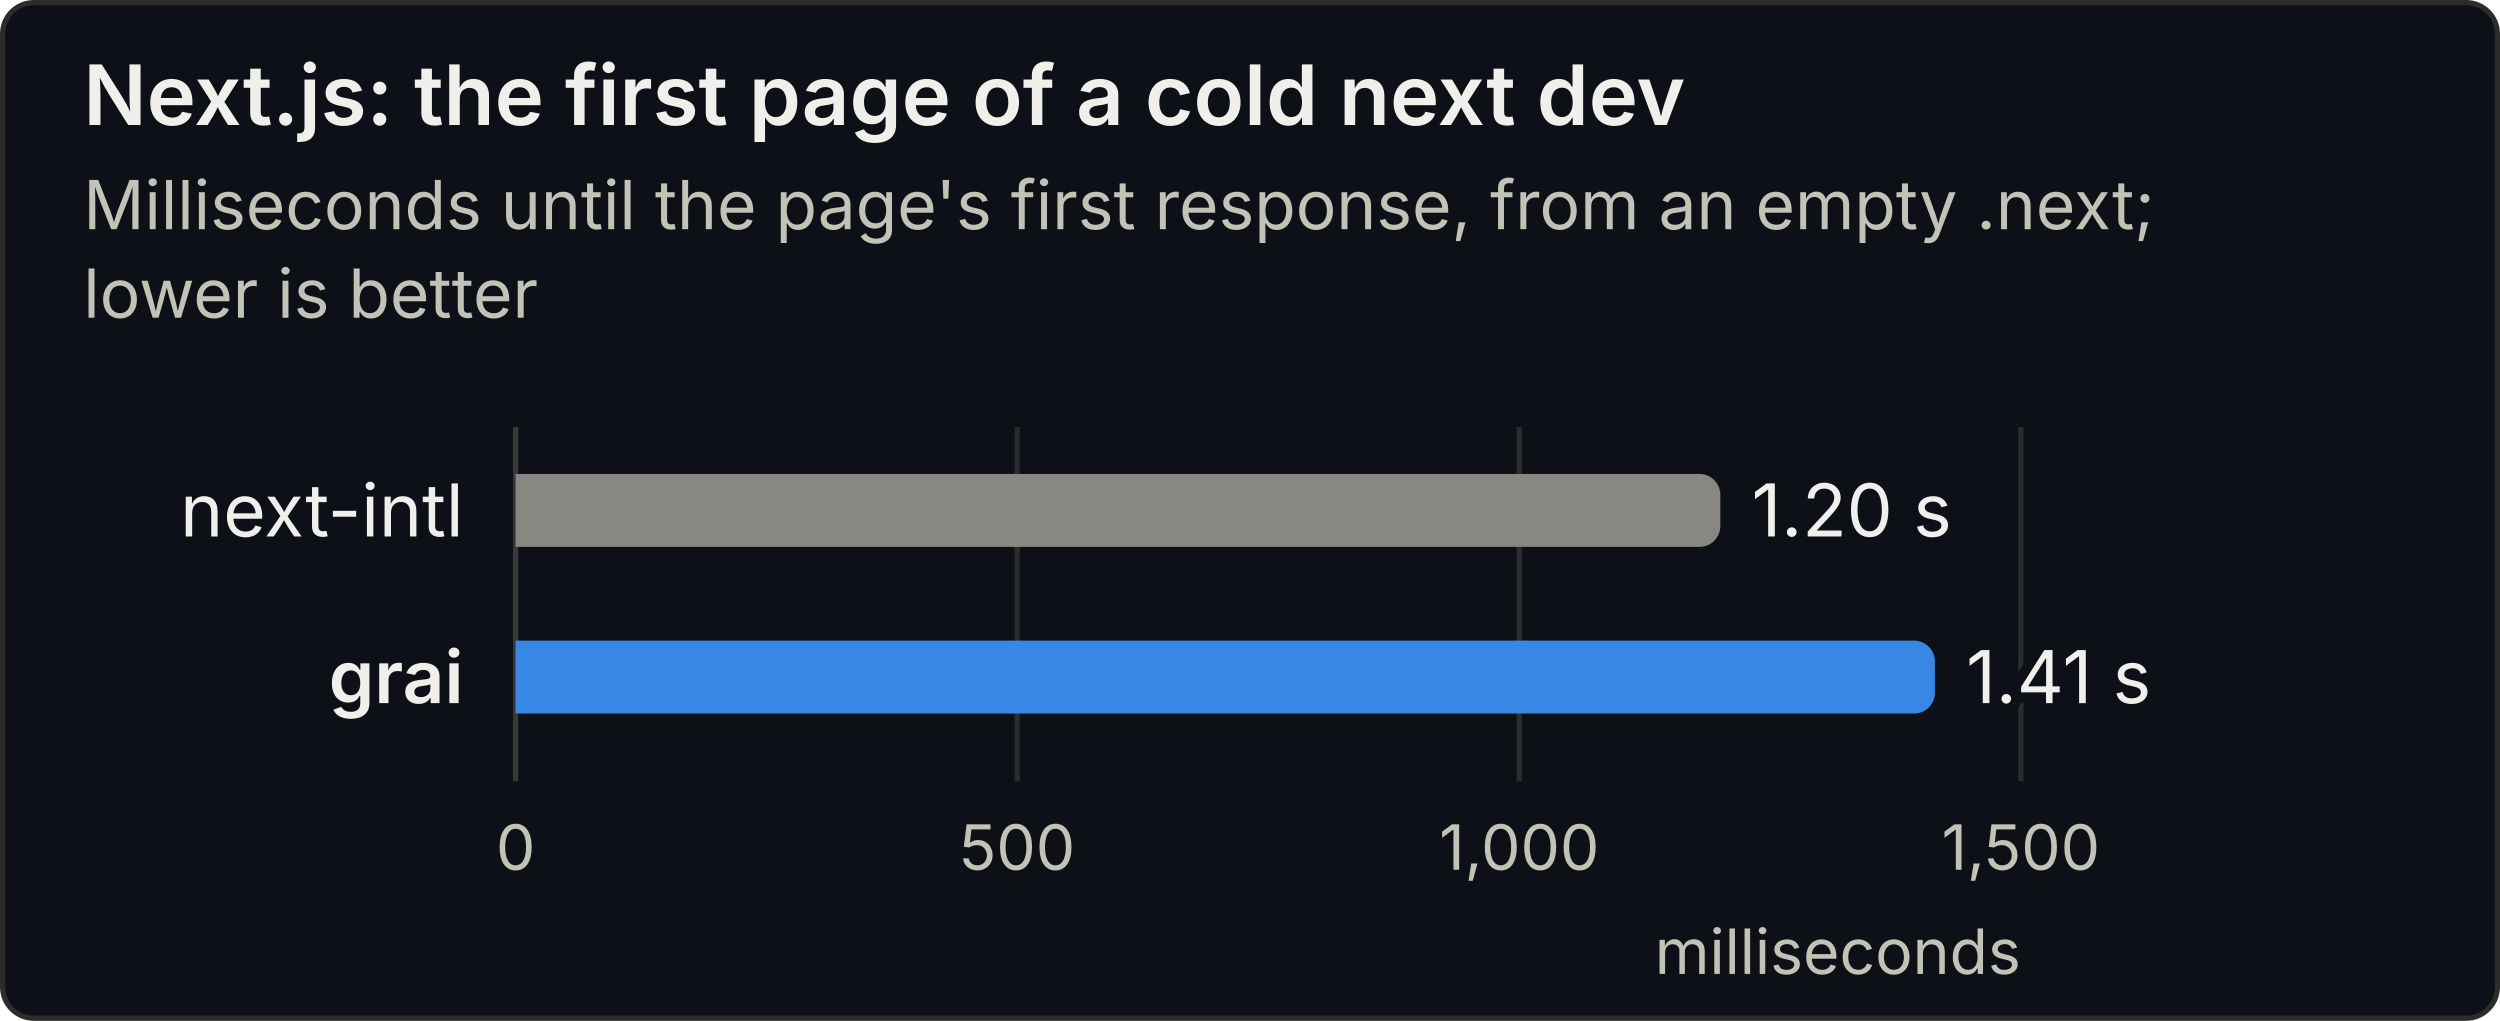
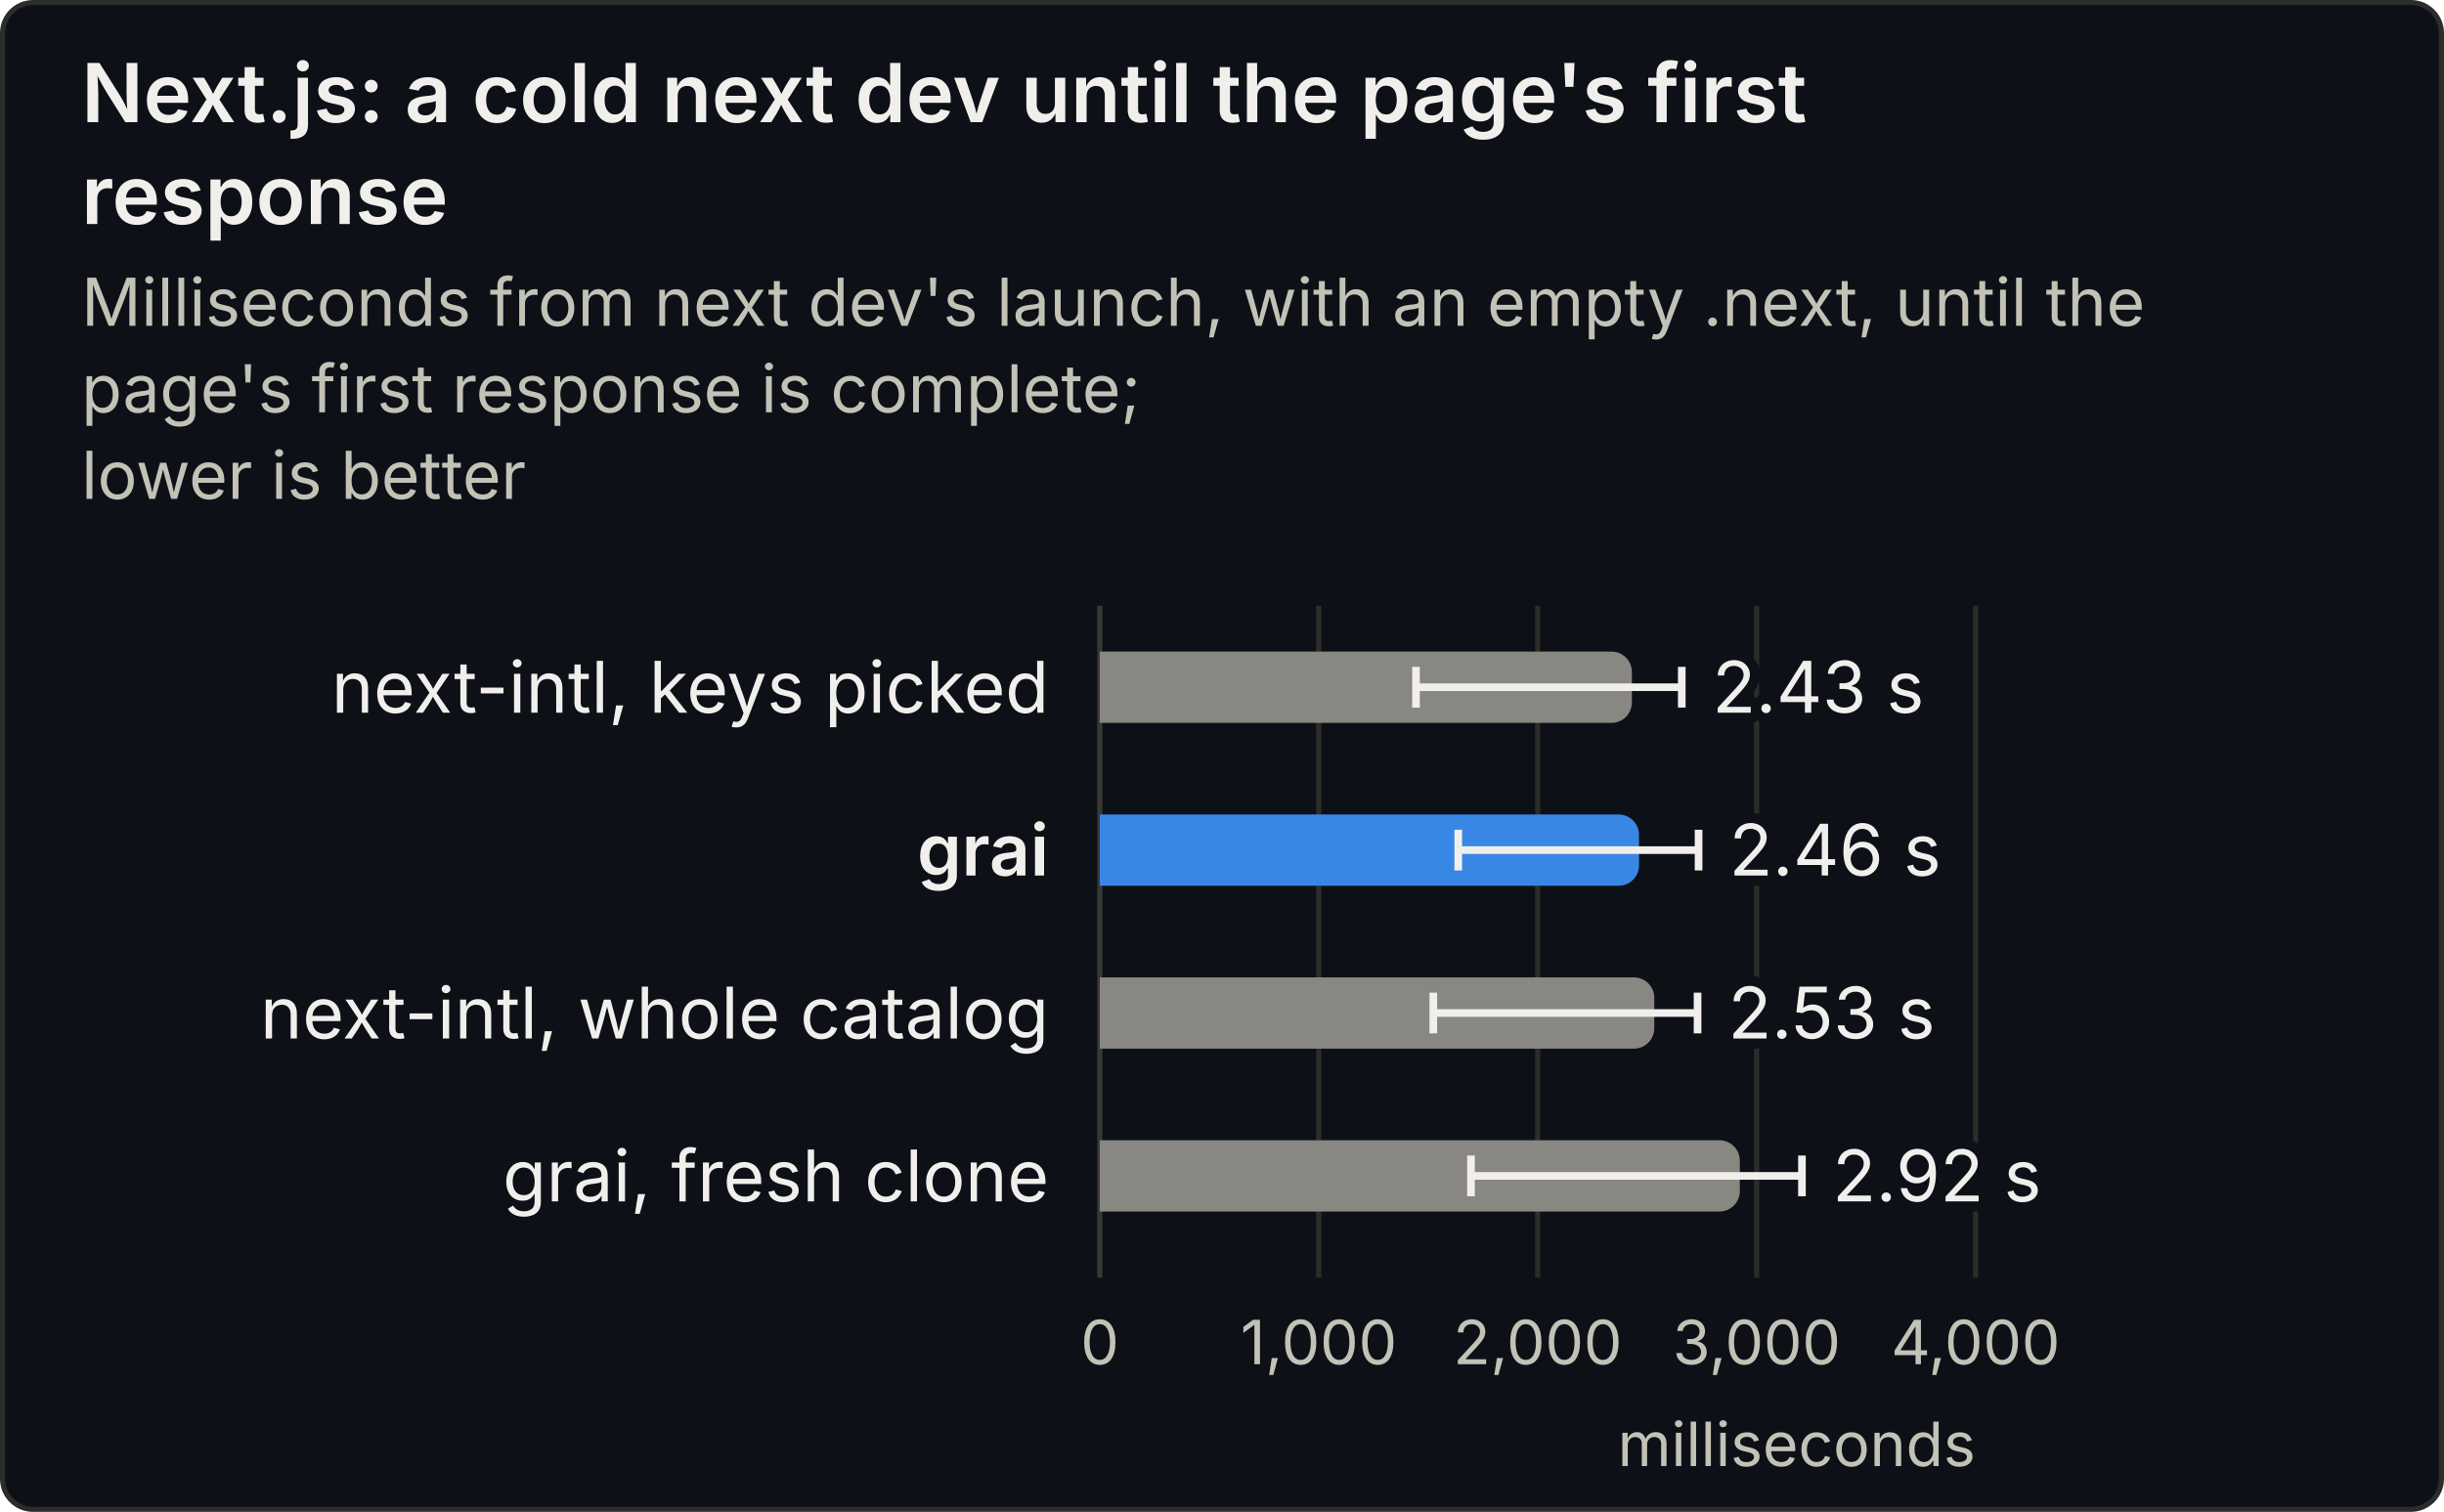
- <svg xmlns="http://www.w3.org/2000/svg" viewBox="0 0 480 196" width="480" height="196" font-family="system-ui, -apple-system, 'Segoe UI', sans-serif">
-   <rect x="0.5" y="0.5" width="479" height="195" rx="6" fill="#0d1117" stroke="#2c2c2a" />
-   <text x="16" y="24" font-size="16" font-weight="600" fill="#f0efec">Next.js: the first page of a cold next dev</text>
-   <text x="16" y="44" font-size="13" fill="#c3c2b7">Milliseconds until the page's first response, from an empty .next;</text>
-   <text x="16" y="61" font-size="13" fill="#c3c2b7">lower is better</text>
-   <line x1="99" y1="82" x2="99" y2="150" stroke="#383835" stroke-width="1" />
-   <text x="99" y="167" font-size="12" text-anchor="middle" fill="#c3c2b7" style="font-variant-numeric: tabular-nums">0</text>
-   <line x1="195.3" y1="82" x2="195.3" y2="150" stroke="#2c2c2a" stroke-width="1" />
-   <text x="195.3" y="167" font-size="12" text-anchor="middle" fill="#c3c2b7" style="font-variant-numeric: tabular-nums">500</text>
-   <line x1="291.7" y1="82" x2="291.7" y2="150" stroke="#2c2c2a" stroke-width="1" />
-   <text x="291.7" y="167" font-size="12" text-anchor="middle" fill="#c3c2b7" style="font-variant-numeric: tabular-nums">1,000</text>
-   <line x1="388" y1="82" x2="388" y2="150" stroke="#2c2c2a" stroke-width="1" />
-   <text x="388" y="167" font-size="12" text-anchor="middle" fill="#c3c2b7" style="font-variant-numeric: tabular-nums">1,500</text>
-   <text x="89" y="103" font-size="14" text-anchor="end" fill="#f0efec">next-intl</text>
-   <path d="M99,91H326.3A4,4 0 0 1 330.3,95V101A4,4 0 0 1 326.3,105H99Z" fill="#898781" />
-   <text x="336.3" y="103" font-size="14" fill="#f0efec" stroke="#0d1117" stroke-width="4" stroke-linejoin="round" paint-order="stroke" style="font-variant-numeric: tabular-nums">1.20 s</text>
-   <text x="89" y="135" font-size="14" text-anchor="end" font-weight="600" fill="#f0efec">grai</text>
-   <path d="M99,123H367.5A4,4 0 0 1 371.5,127V133A4,4 0 0 1 367.5,137H99Z" fill="#3987e5" />
-   <text x="377.5" y="135" font-size="14" fill="#f0efec" stroke="#0d1117" stroke-width="4" stroke-linejoin="round" paint-order="stroke" style="font-variant-numeric: tabular-nums">1.41 s</text>
-   <text x="388" y="187" font-size="12" text-anchor="end" fill="#c3c2b7">milliseconds</text>
+ <svg xmlns="http://www.w3.org/2000/svg" viewBox="0 0 480 297" width="480" height="297" font-family="system-ui, -apple-system, 'Segoe UI', sans-serif">
+   <rect x="0.5" y="0.5" width="479" height="296" rx="6" fill="#0d1117" stroke="#2c2c2a" />
+   <text x="16" y="24" font-size="16" font-weight="600" fill="#f0efec">Next.js: a cold next dev until the page's first</text>
+   <text x="16" y="44" font-size="16" font-weight="600" fill="#f0efec">response</text>
+   <text x="16" y="64" font-size="13" fill="#c3c2b7">Milliseconds from next dev's launch, with an empty .next, until the</text>
+   <text x="16" y="81" font-size="13" fill="#c3c2b7">page's first response is complete;</text>
+   <text x="16" y="98" font-size="13" fill="#c3c2b7">lower is better</text>
+   <line x1="216" y1="119" x2="216" y2="251" stroke="#383835" stroke-width="1" />
+   <text x="216" y="268" font-size="12" text-anchor="middle" fill="#c3c2b7" style="font-variant-numeric: tabular-nums">0</text>
+   <line x1="259" y1="119" x2="259" y2="251" stroke="#2c2c2a" stroke-width="1" />
+   <text x="259" y="268" font-size="12" text-anchor="middle" fill="#c3c2b7" style="font-variant-numeric: tabular-nums">1,000</text>
+   <line x1="302" y1="119" x2="302" y2="251" stroke="#2c2c2a" stroke-width="1" />
+   <text x="302" y="268" font-size="12" text-anchor="middle" fill="#c3c2b7" style="font-variant-numeric: tabular-nums">2,000</text>
+   <line x1="345" y1="119" x2="345" y2="251" stroke="#2c2c2a" stroke-width="1" />
+   <text x="345" y="268" font-size="12" text-anchor="middle" fill="#c3c2b7" style="font-variant-numeric: tabular-nums">3,000</text>
+   <line x1="388" y1="119" x2="388" y2="251" stroke="#2c2c2a" stroke-width="1" />
+   <text x="388" y="268" font-size="12" text-anchor="middle" fill="#c3c2b7" style="font-variant-numeric: tabular-nums">4,000</text>
+   <text x="206" y="140" font-size="14" text-anchor="end" fill="#f0efec">next-intl, keys picked</text>
+   <path d="M216,128H316.5A4,4 0 0 1 320.5,132V138A4,4 0 0 1 316.5,142H216Z" fill="#898781" />
+   <path d="M278.1,135H330.3M278.1,131V139M330.3,131V139" stroke="#f0efec" stroke-width="1.5" fill="none" />
+   <text x="336.3" y="140" font-size="14" fill="#f0efec" stroke="#0d1117" stroke-width="4" stroke-linejoin="round" paint-order="stroke" style="font-variant-numeric: tabular-nums">2.43 s</text>
+   <text x="206" y="172" font-size="14" text-anchor="end" font-weight="600" fill="#f0efec">grai</text>
+   <path d="M216,160H317.9A4,4 0 0 1 321.9,164V170A4,4 0 0 1 317.9,174H216Z" fill="#3987e5" />
+   <path d="M286.4,167H333.6M286.4,163V171M333.6,163V171" stroke="#f0efec" stroke-width="1.5" fill="none" />
+   <text x="339.6" y="172" font-size="14" fill="#f0efec" stroke="#0d1117" stroke-width="4" stroke-linejoin="round" paint-order="stroke" style="font-variant-numeric: tabular-nums">2.46 s</text>
+   <text x="206" y="204" font-size="14" text-anchor="end" fill="#f0efec">next-intl, whole catalog</text>
+   <path d="M216,192H320.9A4,4 0 0 1 324.9,196V202A4,4 0 0 1 320.9,206H216Z" fill="#898781" />
+   <path d="M281.5,199H333.4M281.5,195V203M333.4,195V203" stroke="#f0efec" stroke-width="1.5" fill="none" />
+   <text x="339.4" y="204" font-size="14" fill="#f0efec" stroke="#0d1117" stroke-width="4" stroke-linejoin="round" paint-order="stroke" style="font-variant-numeric: tabular-nums">2.53 s</text>
+   <text x="206" y="236" font-size="14" text-anchor="end" fill="#f0efec">grai, fresh clone</text>
+   <path d="M216,224H337.7A4,4 0 0 1 341.7,228V234A4,4 0 0 1 337.7,238H216Z" fill="#898781" />
+   <path d="M288.9,231H353.9M288.9,227V235M353.9,227V235" stroke="#f0efec" stroke-width="1.5" fill="none" />
+   <text x="359.9" y="236" font-size="14" fill="#f0efec" stroke="#0d1117" stroke-width="4" stroke-linejoin="round" paint-order="stroke" style="font-variant-numeric: tabular-nums">2.92 s</text>
+   <text x="388" y="288" font-size="12" text-anchor="end" fill="#c3c2b7">milliseconds</text>
</svg>
